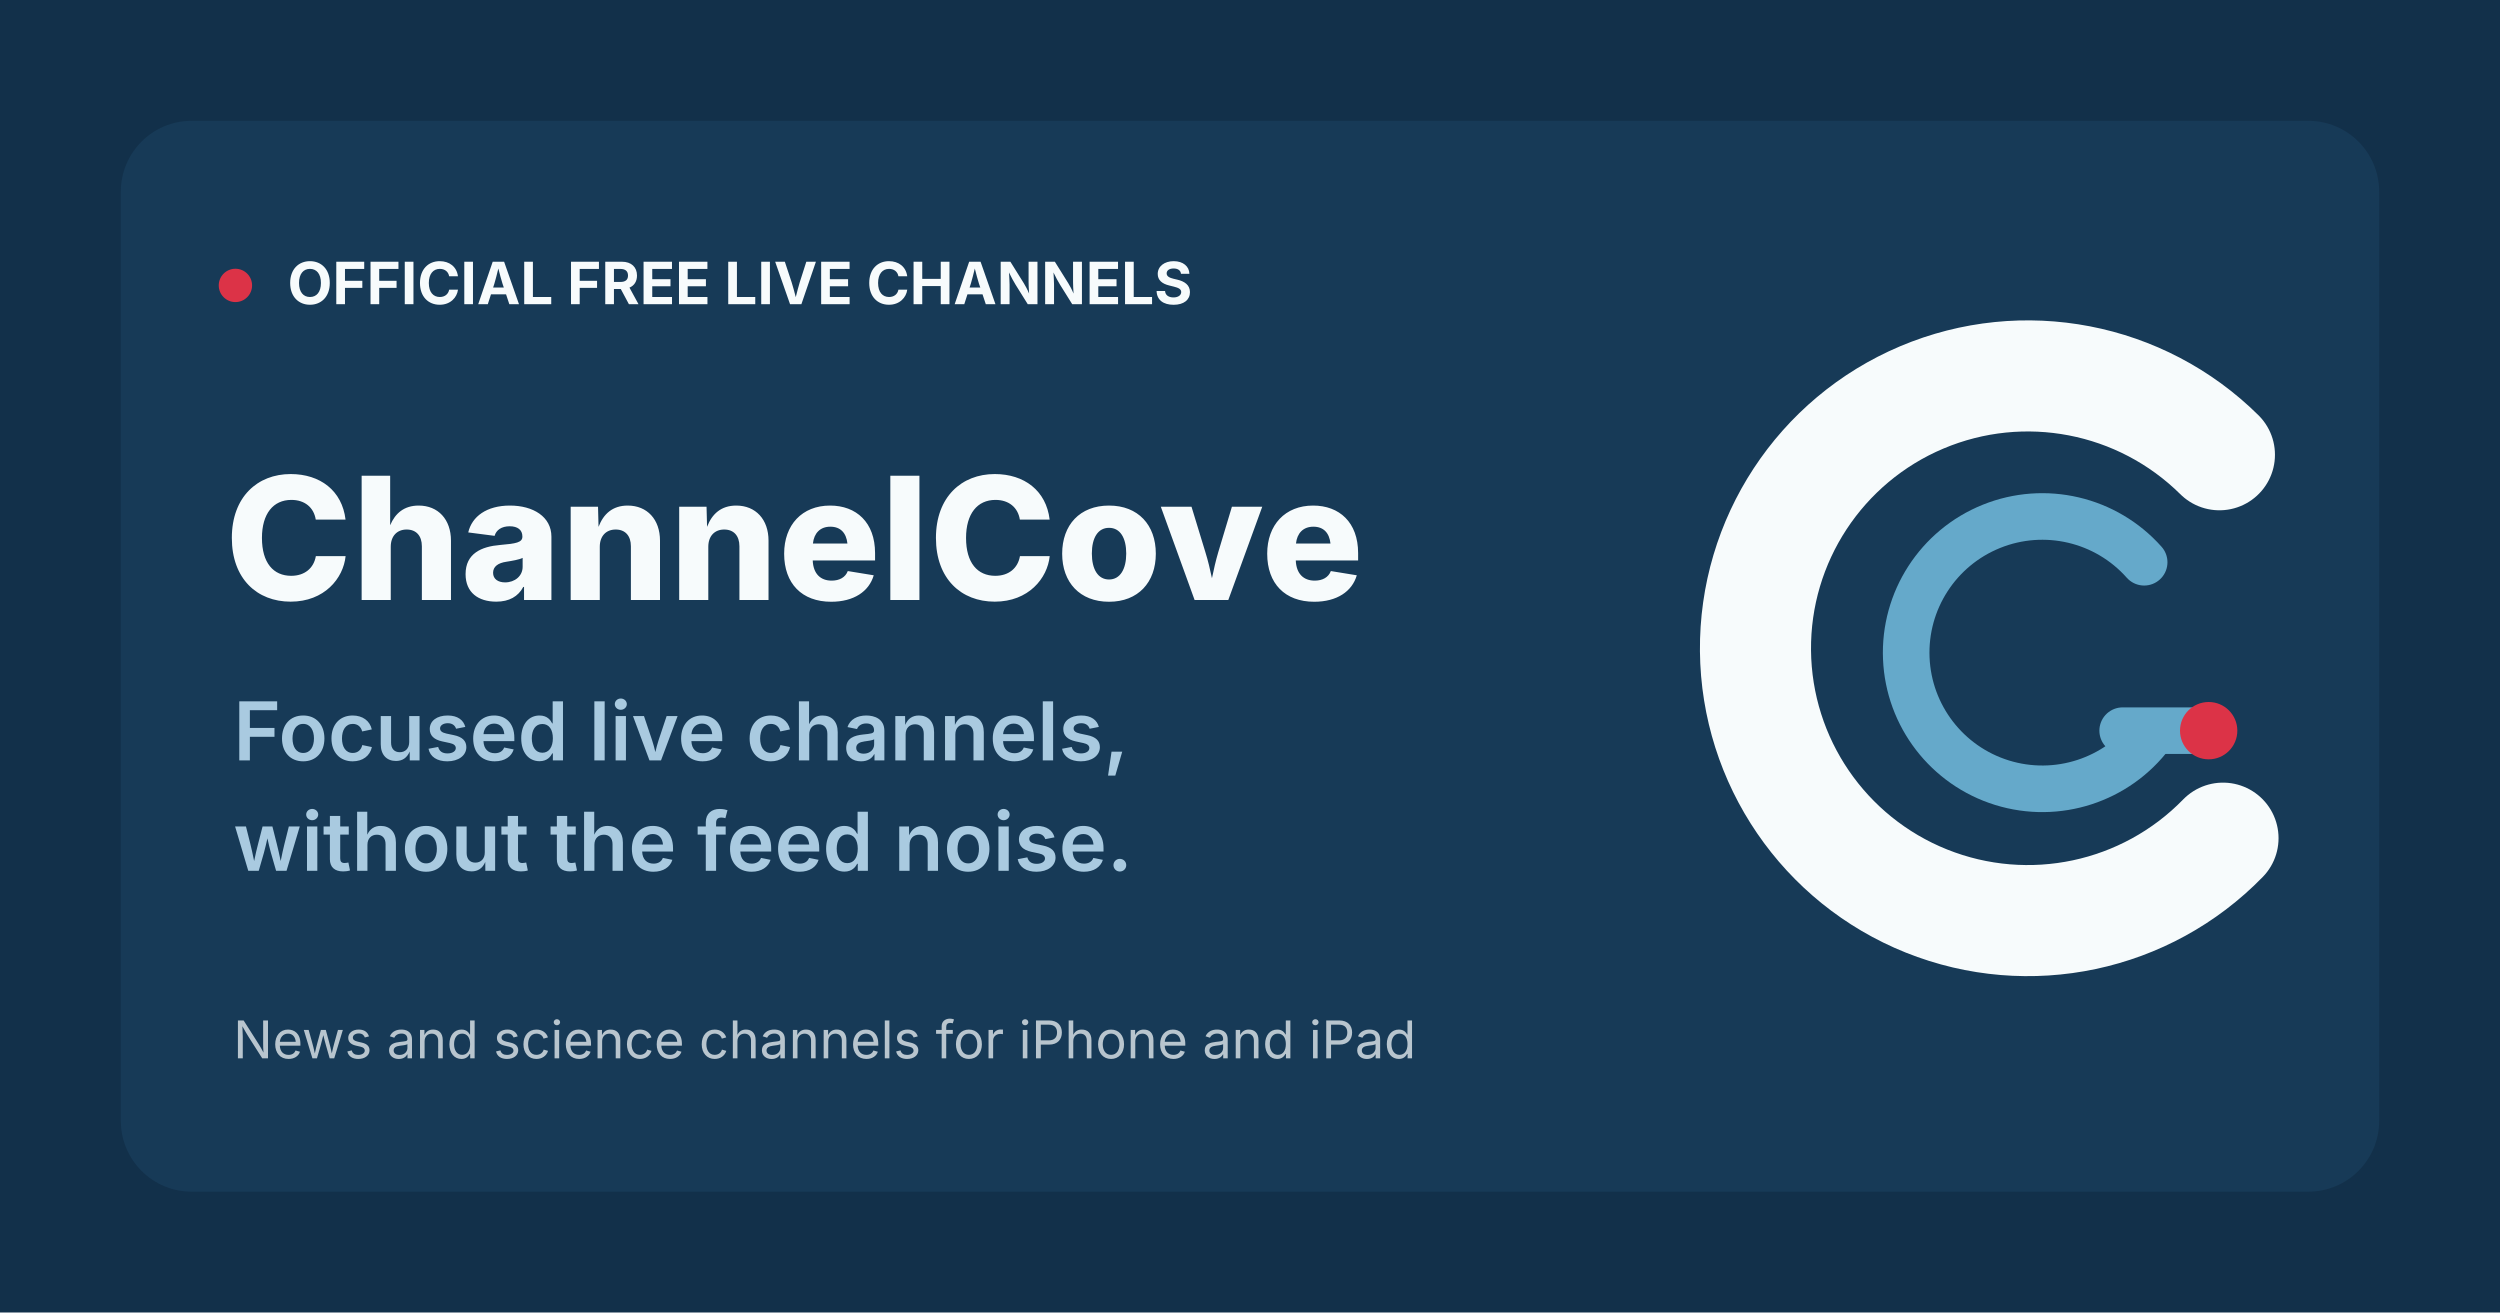
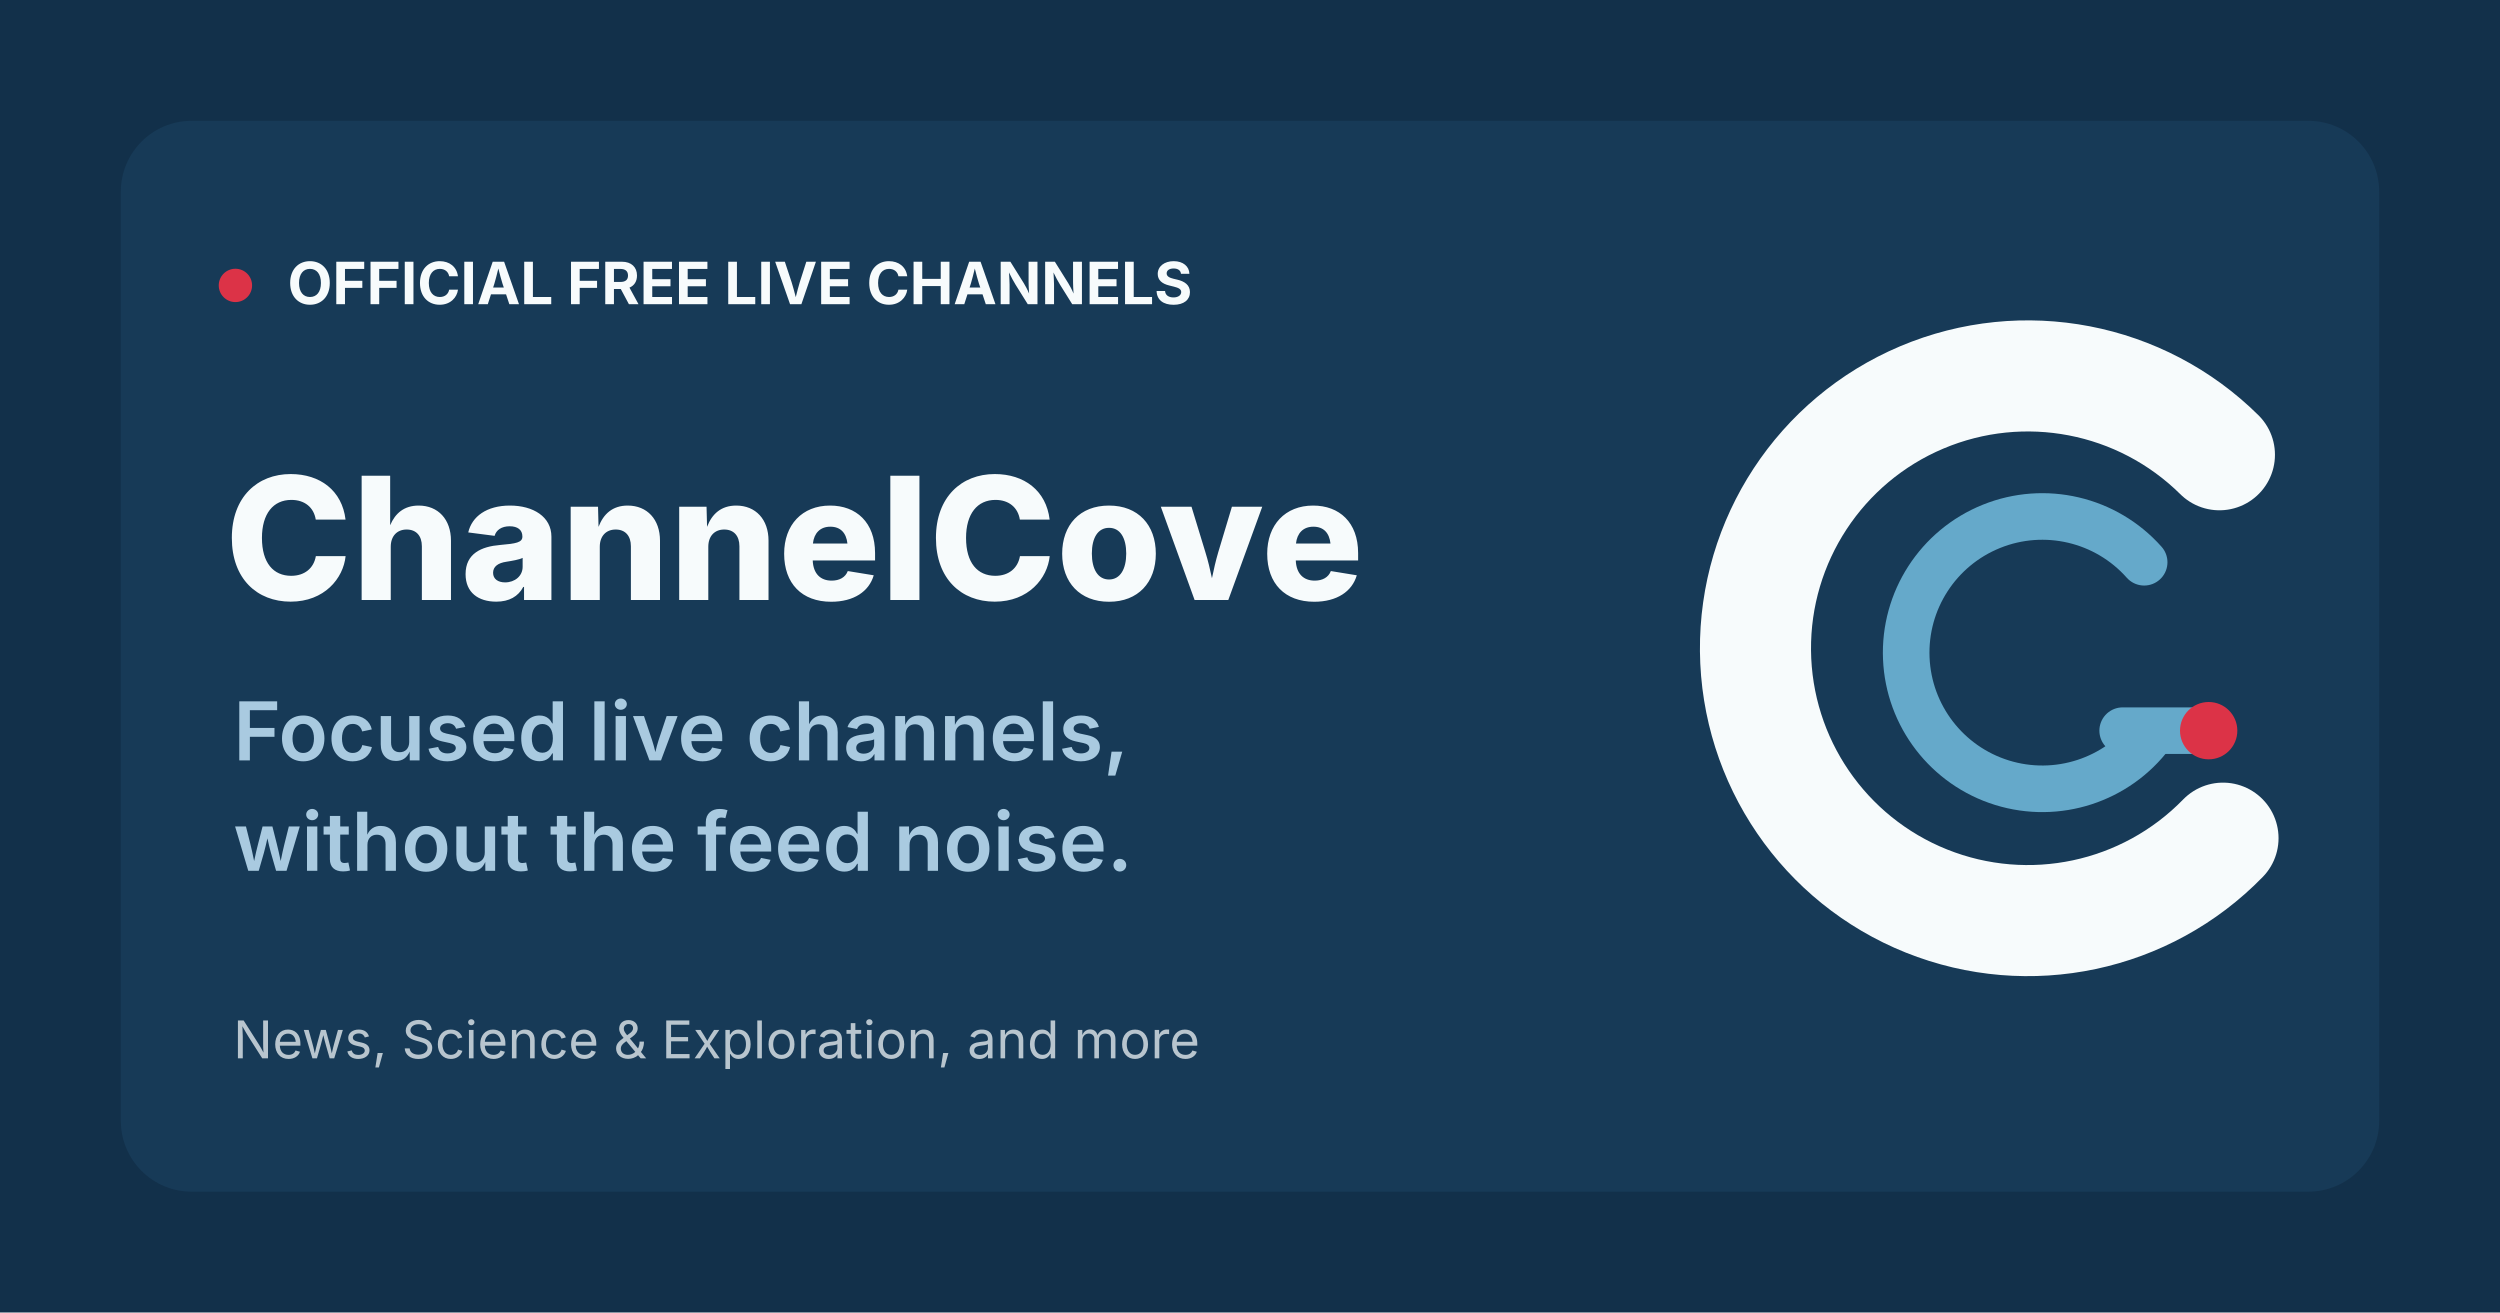
<svg xmlns="http://www.w3.org/2000/svg" width="1200" height="630" viewBox="0 0 1200 630">
  <rect width="1200" height="630" fill="#12304A" />
  <rect x="58" y="58" width="1084" height="514" rx="34" fill="#173A57" />
  <g transform="translate(754 91)">
    <g transform="scale(.43)">
      <path d="M724 296A304 304 0 1 0 728 724" fill="none" stroke="#F7FBFC" stroke-width="124" stroke-linecap="round" />
      <path d="M640 416A152 152 0 1 0 648 608" fill="none" stroke="#65A9CA" stroke-width="52" stroke-linecap="round" />
      <path d="M616 604H692" fill="none" stroke="#65A9CA" stroke-width="52" stroke-linecap="round" />
      <circle cx="712" cy="604" r="32" fill="#DC3347" />
    </g>
  </g>
  <circle cx="113" cy="137" r="8" fill="#DC3347" />
  <text x="138" y="146" fill="#F7FBFC" font-family="-apple-system, BlinkMacSystemFont, 'Segoe UI', sans-serif" font-size="28" font-weight="700">OFFICIAL FREE LIVE CHANNELS</text>
  <text x="108" y="288" fill="#F7FBFC" font-family="-apple-system, BlinkMacSystemFont, 'Segoe UI', sans-serif" font-size="82" font-weight="800">ChannelCove</text>
  <text x="112" y="365" fill="#A9CAE0" font-family="-apple-system, BlinkMacSystemFont, 'Segoe UI', sans-serif" font-size="39" font-weight="600">Focused live channels,</text>
  <text x="112" y="418" fill="#A9CAE0" font-family="-apple-system, BlinkMacSystemFont, 'Segoe UI', sans-serif" font-size="39" font-weight="600">without the feed noise.</text>
-   <text x="112" y="508" fill="#F7FBFC" opacity=".72" font-family="-apple-system, BlinkMacSystemFont, 'Segoe UI', sans-serif" font-size="25">News and science channels for iPhone and iPad</text>
+   <text x="112" y="508" fill="#F7FBFC" opacity=".72" font-family="-apple-system, BlinkMacSystemFont, 'Segoe UI', sans-serif" font-size="25">News, Science &amp; Exploration, and more</text>
</svg>
